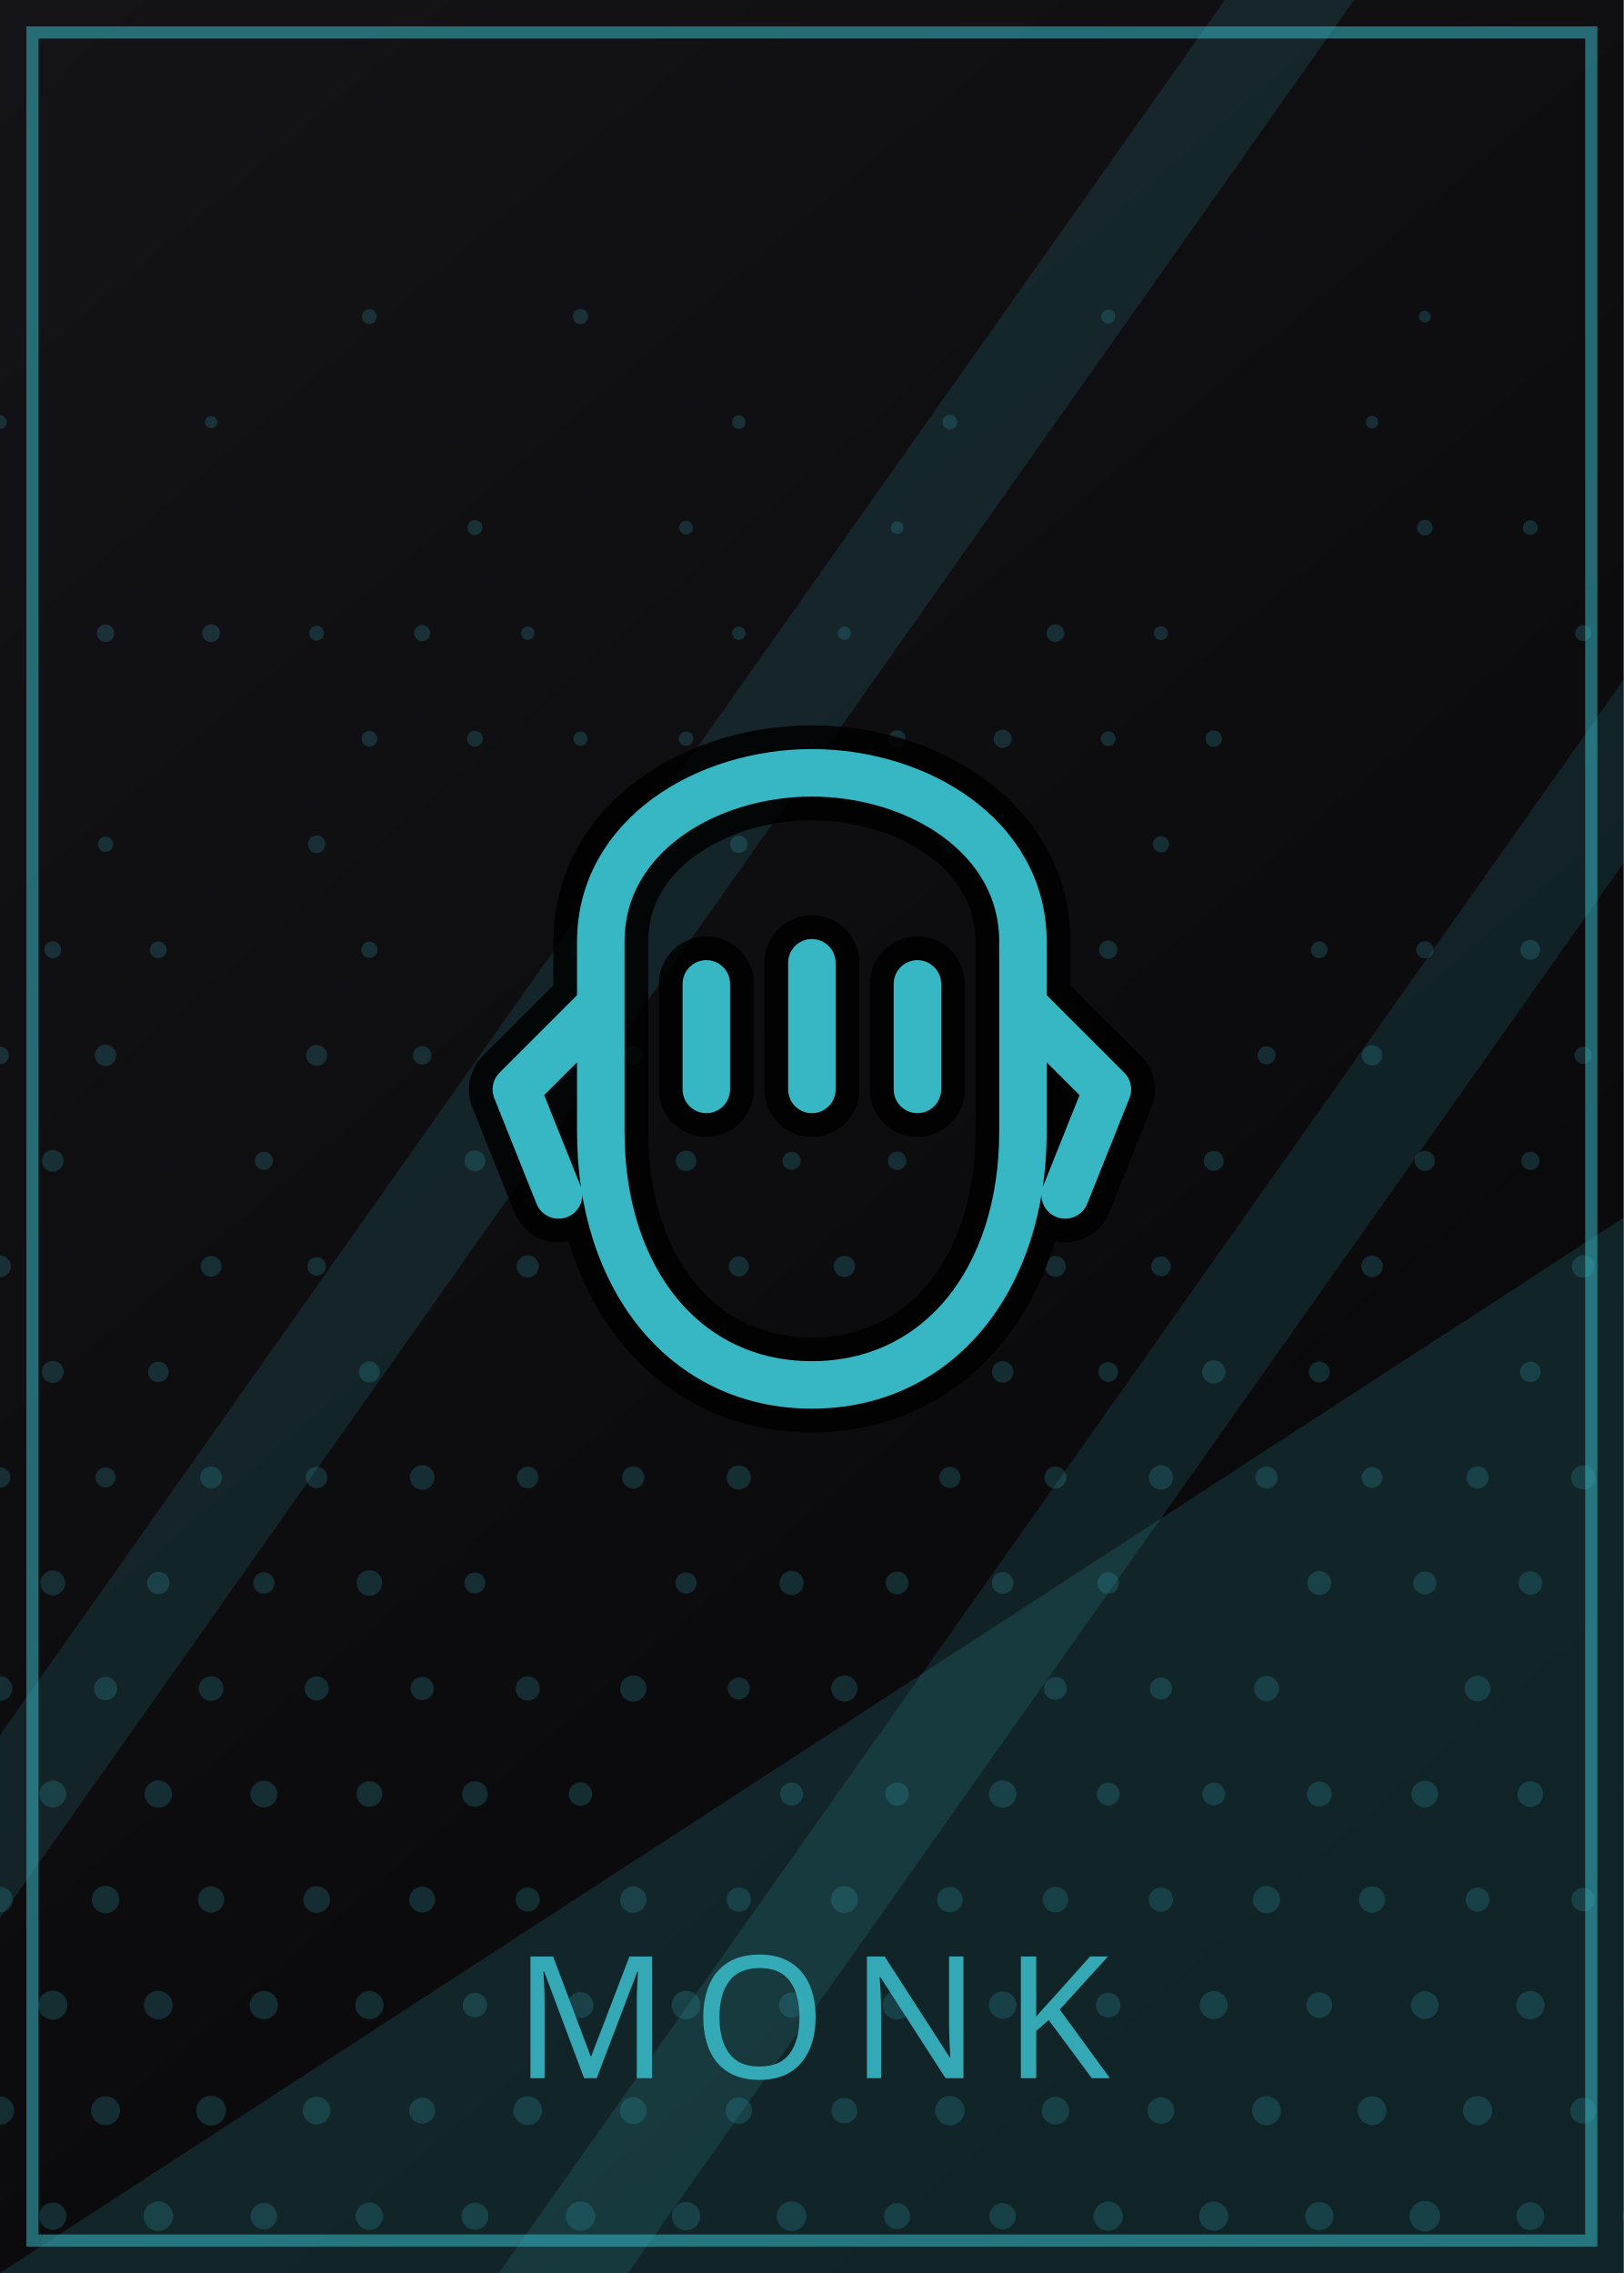
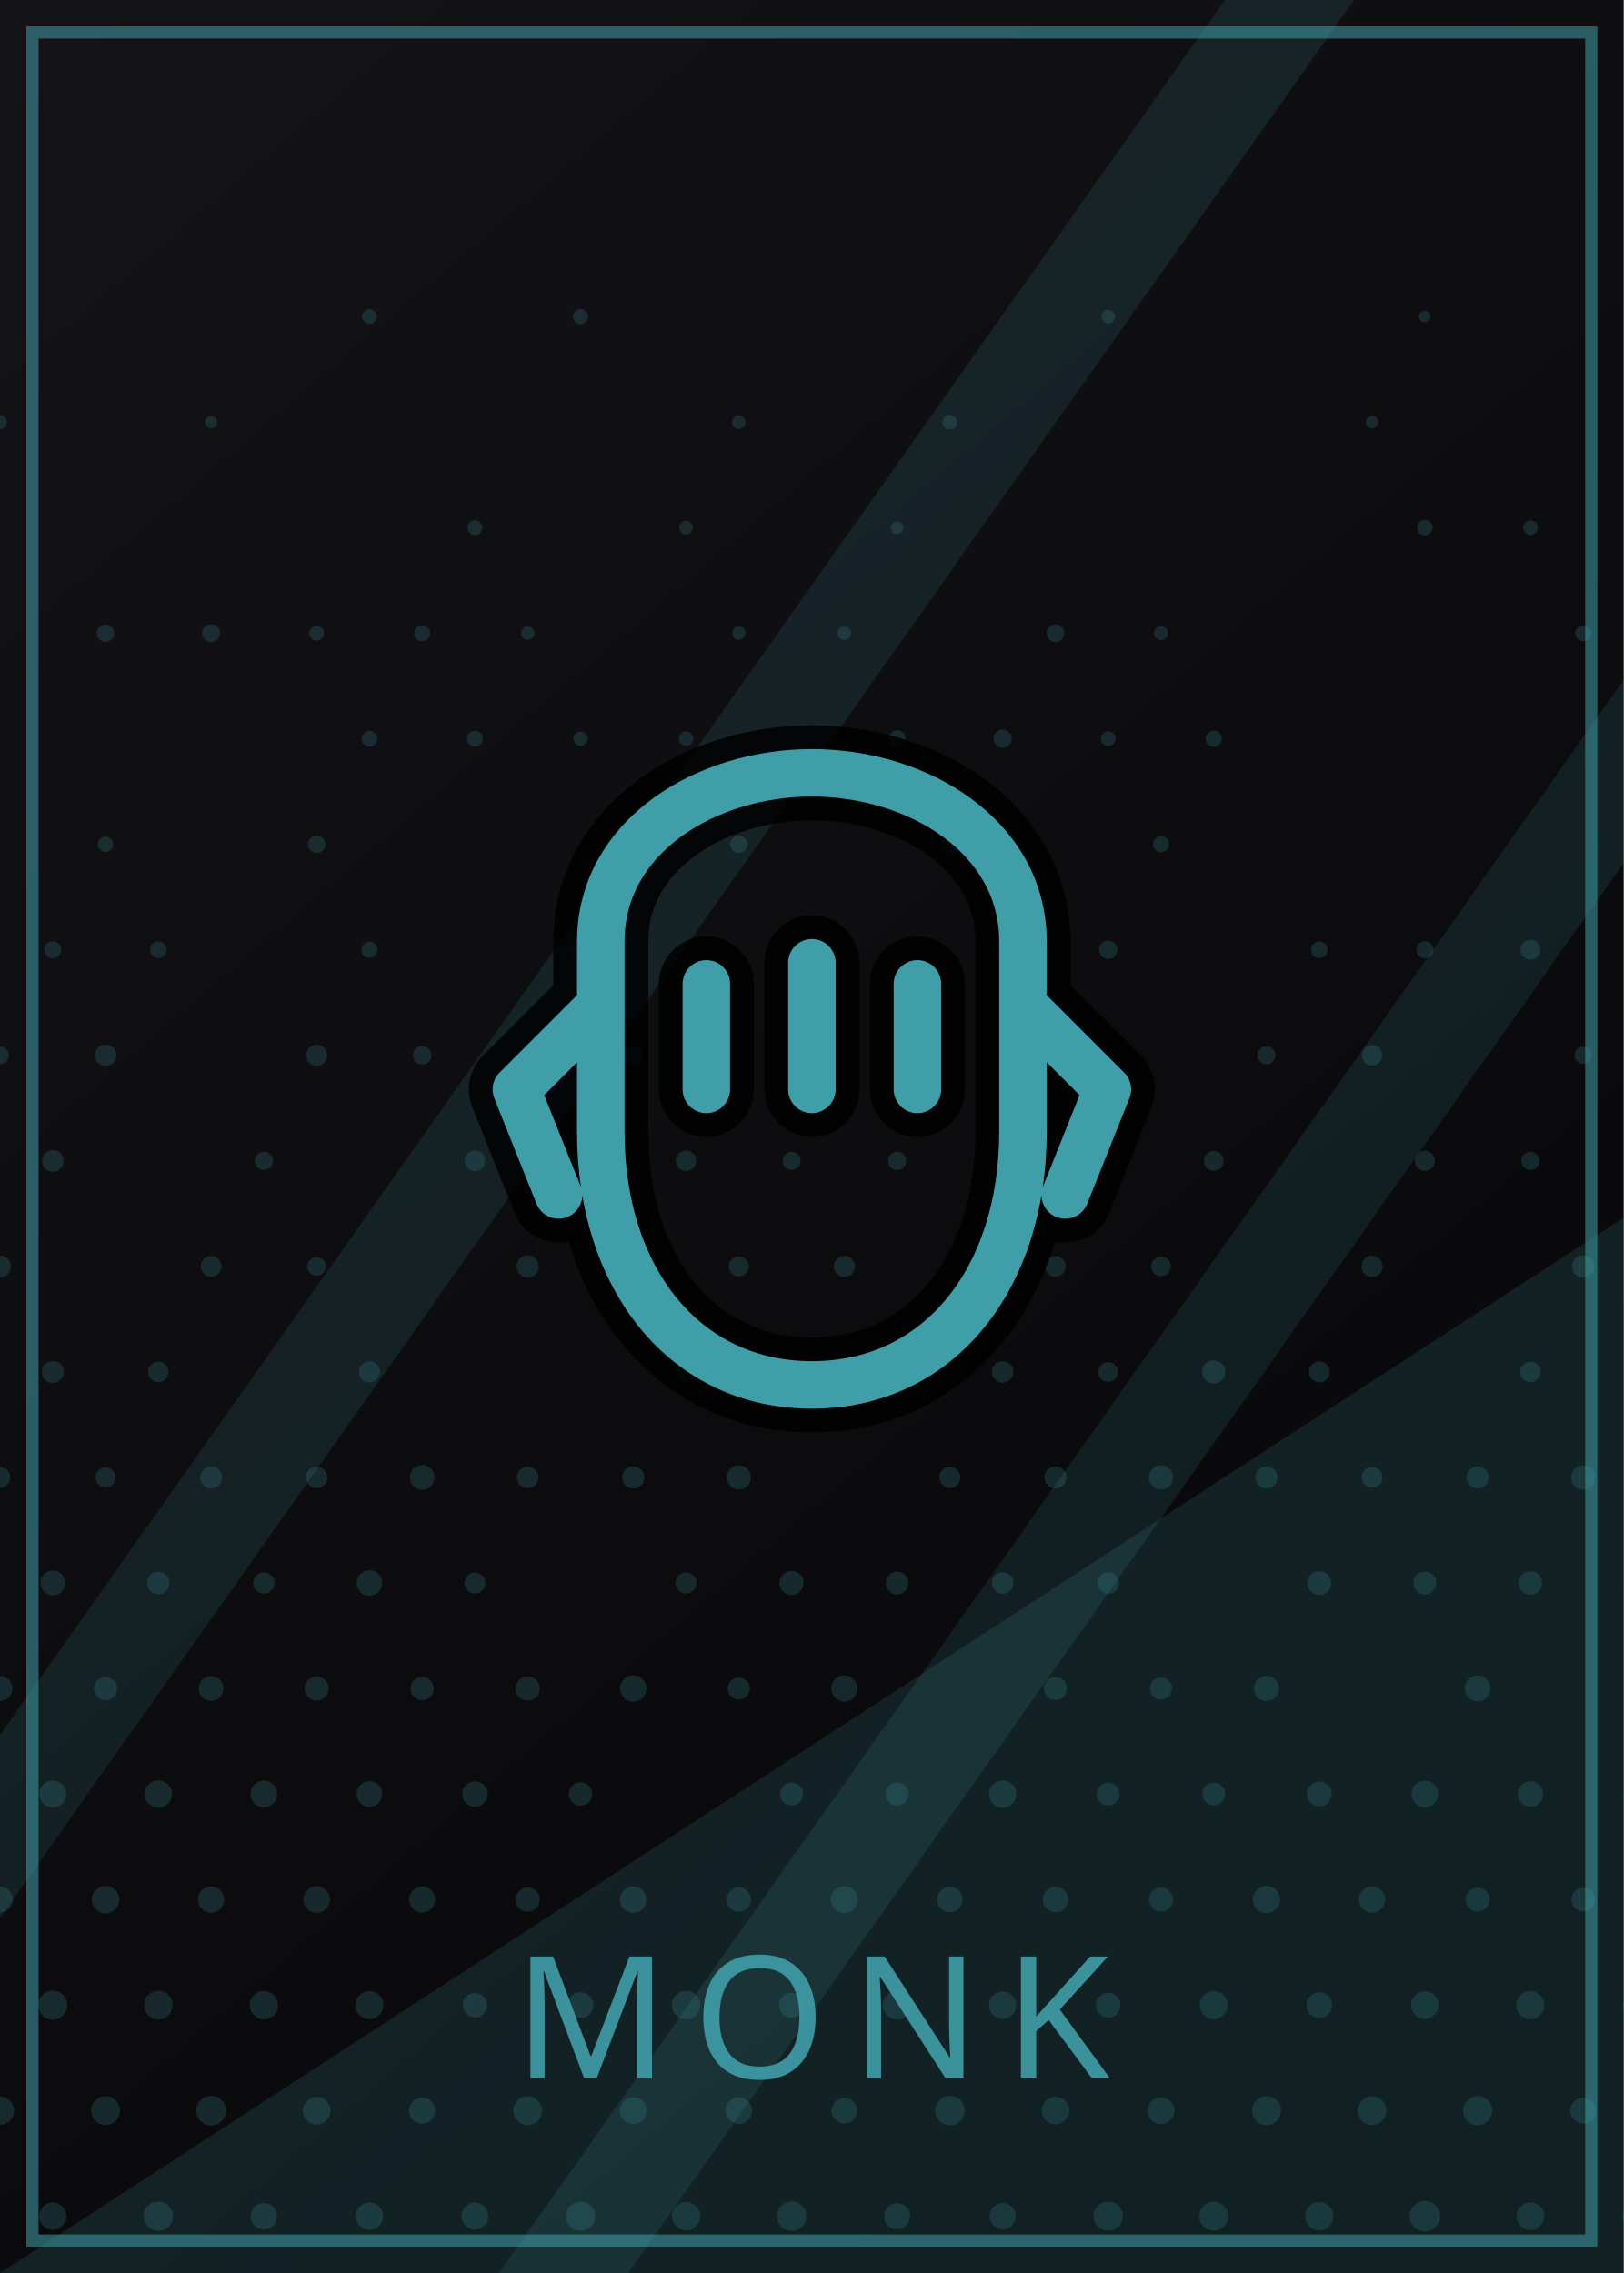
<svg xmlns="http://www.w3.org/2000/svg" viewBox="0 0 400 560" width="400" height="560" role="img" aria-label="monk portrait">
  <defs>
    <linearGradient id="bg" x1="0" y1="0" x2="0.6" y2="1">
      <stop offset="0" stop-color="#141317" />
      <stop offset="1" stop-color="#08080a" />
    </linearGradient>
    <clipPath id="frame">
      <rect x="0" y="0" width="400" height="560" />
    </clipPath>
  </defs>
  <g clip-path="url(#frame)">
    <rect width="400" height="560" fill="url(#bg)" />
-     <g fill="#37b6c4" opacity="0.20">
+     <g fill="#3f9ea8" opacity="0.20">
      <circle cx="91" cy="78" r="1.83" />
      <circle cx="143" cy="78" r="1.87" />
      <circle cx="273" cy="78" r="1.71" />
      <circle cx="351" cy="78" r="1.45" />
      <circle cx="0" cy="104" r="1.69" />
      <circle cx="52" cy="104" r="1.51" />
      <circle cx="182" cy="104" r="1.68" />
      <circle cx="234" cy="104" r="1.80" />
      <circle cx="338" cy="104" r="1.55" />
      <circle cx="117" cy="130" r="1.84" />
      <circle cx="169" cy="130" r="1.68" />
      <circle cx="221" cy="130" r="1.56" />
      <circle cx="351" cy="130" r="1.92" />
      <circle cx="377" cy="130" r="1.82" />
      <circle cx="26" cy="156" r="2.15" />
      <circle cx="52" cy="156" r="2.20" />
      <circle cx="78" cy="156" r="1.83" />
      <circle cx="104" cy="156" r="1.98" />
      <circle cx="130" cy="156" r="1.64" />
      <circle cx="182" cy="156" r="1.64" />
      <circle cx="208" cy="156" r="1.64" />
      <circle cx="260" cy="156" r="2.18" />
      <circle cx="286" cy="156" r="1.73" />
      <circle cx="390" cy="156" r="1.95" />
      <circle cx="91" cy="182" r="1.94" />
      <circle cx="117" cy="182" r="1.96" />
      <circle cx="143" cy="182" r="1.75" />
      <circle cx="169" cy="182" r="1.78" />
      <circle cx="221" cy="182" r="2.09" />
      <circle cx="247" cy="182" r="2.24" />
      <circle cx="273" cy="182" r="1.83" />
      <circle cx="299" cy="182" r="2.02" />
      <circle cx="403" cy="182" r="1.90" />
      <circle cx="26" cy="208" r="1.89" />
      <circle cx="78" cy="208" r="2.16" />
      <circle cx="182" cy="208" r="2.12" />
      <circle cx="234" cy="208" r="2.32" />
      <circle cx="286" cy="208" r="1.99" />
      <circle cx="13" cy="234" r="2.08" />
      <circle cx="39" cy="234" r="2.06" />
      <circle cx="91" cy="234" r="2.00" />
      <circle cx="143" cy="234" r="2.54" />
      <circle cx="247" cy="234" r="2.24" />
      <circle cx="273" cy="234" r="2.27" />
      <circle cx="325" cy="234" r="2.05" />
      <circle cx="351" cy="234" r="2.12" />
      <circle cx="377" cy="234" r="2.44" />
      <circle cx="403" cy="234" r="2.51" />
      <circle cx="0" cy="260" r="2.19" />
      <circle cx="26" cy="260" r="2.64" />
      <circle cx="78" cy="260" r="2.59" />
      <circle cx="104" cy="260" r="2.28" />
      <circle cx="156" cy="260" r="2.38" />
      <circle cx="260" cy="260" r="2.49" />
      <circle cx="312" cy="260" r="2.22" />
      <circle cx="338" cy="260" r="2.52" />
      <circle cx="390" cy="260" r="2.12" />
      <circle cx="13" cy="286" r="2.67" />
      <circle cx="65" cy="286" r="2.24" />
      <circle cx="117" cy="286" r="2.56" />
      <circle cx="143" cy="286" r="2.66" />
      <circle cx="169" cy="286" r="2.52" />
      <circle cx="195" cy="286" r="2.23" />
      <circle cx="221" cy="286" r="2.27" />
      <circle cx="299" cy="286" r="2.46" />
      <circle cx="351" cy="286" r="2.48" />
      <circle cx="377" cy="286" r="2.24" />
      <circle cx="403" cy="286" r="2.46" />
      <circle cx="0" cy="312" r="2.68" />
      <circle cx="52" cy="312" r="2.56" />
      <circle cx="78" cy="312" r="2.28" />
      <circle cx="130" cy="312" r="2.73" />
      <circle cx="156" cy="312" r="2.63" />
      <circle cx="182" cy="312" r="2.47" />
      <circle cx="208" cy="312" r="2.62" />
      <circle cx="260" cy="312" r="2.56" />
      <circle cx="286" cy="312" r="2.43" />
      <circle cx="338" cy="312" r="2.64" />
      <circle cx="390" cy="312" r="2.77" />
      <circle cx="13" cy="338" r="2.71" />
      <circle cx="39" cy="338" r="2.52" />
      <circle cx="91" cy="338" r="2.59" />
      <circle cx="169" cy="338" r="2.43" />
      <circle cx="195" cy="338" r="2.81" />
      <circle cx="247" cy="338" r="2.65" />
      <circle cx="273" cy="338" r="2.43" />
      <circle cx="299" cy="338" r="2.86" />
      <circle cx="325" cy="338" r="2.57" />
      <circle cx="377" cy="338" r="2.52" />
      <circle cx="403" cy="338" r="2.74" />
      <circle cx="0" cy="364" r="2.53" />
      <circle cx="26" cy="364" r="2.47" />
      <circle cx="52" cy="364" r="2.69" />
      <circle cx="78" cy="364" r="2.65" />
      <circle cx="104" cy="364" r="3.04" />
      <circle cx="130" cy="364" r="2.66" />
      <circle cx="156" cy="364" r="2.74" />
      <circle cx="182" cy="364" r="2.98" />
      <circle cx="234" cy="364" r="2.61" />
      <circle cx="260" cy="364" r="2.71" />
      <circle cx="286" cy="364" r="2.99" />
      <circle cx="312" cy="364" r="2.71" />
      <circle cx="338" cy="364" r="2.56" />
      <circle cx="364" cy="364" r="2.73" />
      <circle cx="390" cy="364" r="2.98" />
      <circle cx="13" cy="390" r="3.07" />
      <circle cx="39" cy="390" r="2.76" />
      <circle cx="65" cy="390" r="2.62" />
      <circle cx="91" cy="390" r="3.15" />
      <circle cx="117" cy="390" r="2.59" />
      <circle cx="169" cy="390" r="2.61" />
      <circle cx="195" cy="390" r="2.98" />
      <circle cx="221" cy="390" r="2.80" />
      <circle cx="247" cy="390" r="2.67" />
      <circle cx="273" cy="390" r="2.65" />
      <circle cx="325" cy="390" r="2.94" />
      <circle cx="351" cy="390" r="2.83" />
      <circle cx="377" cy="390" r="2.90" />
      <circle cx="403" cy="390" r="2.83" />
      <circle cx="0" cy="416" r="3.05" />
      <circle cx="26" cy="416" r="2.87" />
      <circle cx="52" cy="416" r="3.05" />
      <circle cx="78" cy="416" r="2.97" />
      <circle cx="104" cy="416" r="2.87" />
      <circle cx="130" cy="416" r="3.00" />
      <circle cx="156" cy="416" r="3.25" />
      <circle cx="182" cy="416" r="2.72" />
      <circle cx="208" cy="416" r="3.23" />
      <circle cx="260" cy="416" r="2.82" />
      <circle cx="286" cy="416" r="2.72" />
      <circle cx="312" cy="416" r="3.10" />
      <circle cx="364" cy="416" r="3.17" />
      <circle cx="13" cy="442" r="3.32" />
      <circle cx="39" cy="442" r="3.37" />
      <circle cx="65" cy="442" r="3.31" />
      <circle cx="91" cy="442" r="3.17" />
      <circle cx="117" cy="442" r="3.15" />
      <circle cx="143" cy="442" r="2.89" />
      <circle cx="195" cy="442" r="2.83" />
      <circle cx="221" cy="442" r="2.86" />
      <circle cx="247" cy="442" r="3.36" />
      <circle cx="273" cy="442" r="2.82" />
      <circle cx="299" cy="442" r="2.81" />
      <circle cx="325" cy="442" r="3.06" />
      <circle cx="351" cy="442" r="3.29" />
      <circle cx="377" cy="442" r="3.16" />
      <circle cx="403" cy="442" r="3.06" />
      <circle cx="0" cy="468" r="3.17" />
      <circle cx="26" cy="468" r="3.39" />
      <circle cx="52" cy="468" r="3.24" />
      <circle cx="78" cy="468" r="3.29" />
      <circle cx="104" cy="468" r="3.20" />
      <circle cx="130" cy="468" r="2.98" />
      <circle cx="156" cy="468" r="3.25" />
      <circle cx="182" cy="468" r="2.99" />
      <circle cx="208" cy="468" r="3.31" />
      <circle cx="234" cy="468" r="3.14" />
      <circle cx="260" cy="468" r="3.15" />
      <circle cx="286" cy="468" r="2.98" />
      <circle cx="312" cy="468" r="3.35" />
      <circle cx="338" cy="468" r="3.25" />
      <circle cx="364" cy="468" r="2.95" />
      <circle cx="390" cy="468" r="2.89" />
      <circle cx="13" cy="494" r="3.58" />
      <circle cx="39" cy="494" r="3.53" />
      <circle cx="65" cy="494" r="3.49" />
      <circle cx="91" cy="494" r="3.47" />
      <circle cx="117" cy="494" r="3.01" />
      <circle cx="143" cy="494" r="3.18" />
      <circle cx="169" cy="494" r="3.52" />
      <circle cx="195" cy="494" r="3.09" />
      <circle cx="221" cy="494" r="3.55" />
      <circle cx="247" cy="494" r="3.37" />
      <circle cx="273" cy="494" r="3.04" />
      <circle cx="299" cy="494" r="3.45" />
      <circle cx="325" cy="494" r="3.18" />
      <circle cx="351" cy="494" r="3.41" />
      <circle cx="377" cy="494" r="3.47" />
      <circle cx="403" cy="494" r="3.14" />
      <circle cx="0" cy="520" r="3.48" />
      <circle cx="26" cy="520" r="3.56" />
      <circle cx="52" cy="520" r="3.67" />
      <circle cx="78" cy="520" r="3.41" />
      <circle cx="104" cy="520" r="3.20" />
      <circle cx="130" cy="520" r="3.53" />
      <circle cx="156" cy="520" r="3.31" />
      <circle cx="182" cy="520" r="3.27" />
      <circle cx="208" cy="520" r="3.16" />
      <circle cx="234" cy="520" r="3.62" />
      <circle cx="260" cy="520" r="3.40" />
      <circle cx="286" cy="520" r="3.30" />
      <circle cx="312" cy="520" r="3.57" />
      <circle cx="338" cy="520" r="3.54" />
      <circle cx="364" cy="520" r="3.59" />
      <circle cx="390" cy="520" r="3.19" />
      <circle cx="13" cy="546" r="3.37" />
      <circle cx="39" cy="546" r="3.62" />
      <circle cx="65" cy="546" r="3.25" />
      <circle cx="91" cy="546" r="3.36" />
      <circle cx="117" cy="546" r="3.31" />
      <circle cx="143" cy="546" r="3.61" />
      <circle cx="169" cy="546" r="3.49" />
      <circle cx="195" cy="546" r="3.64" />
      <circle cx="221" cy="546" r="3.21" />
      <circle cx="247" cy="546" r="3.24" />
      <circle cx="273" cy="546" r="3.61" />
      <circle cx="299" cy="546" r="3.58" />
      <circle cx="325" cy="546" r="3.49" />
      <circle cx="351" cy="546" r="3.75" />
      <circle cx="377" cy="546" r="3.42" />
      <circle cx="403" cy="546" r="3.30" />
    </g>
-     <g stroke="#37b6c4" stroke-width="26" opacity="0.14">
+     <g stroke="#3f9ea8" stroke-width="26" opacity="0.14">
      <path d="M-120 620 L360 -60" />
      <path d="M40 700 L520 20" />
    </g>
-     <path d="M0 560 L400 300 L400 560 Z" fill="#37b6c4" opacity="0.16" />
+     <path d="M0 560 L400 300 L400 560 Z" fill="#3f9ea8" opacity="0.16" />
    <g transform="translate(200 258) scale(2.6) translate(-50 -50)">
      <g fill="none" stroke="#000" stroke-width="9" stroke-linecap="round" stroke-linejoin="round" opacity="0.85">
        <path d="M30 40 C30 30 40 24 50 24 C60 24 70 30 70 40 L70 58 C70 72 62 82 50 82 C38 82 30 72 30 58 Z M30 46 L22 54 L26 64 M70 46 L78 54 L74 64 M40 44 L40 54 M50 42 L50 54 M60 44 L60 54" />
      </g>
-       <g fill="none" stroke="#37b6c4" stroke-width="4.5" stroke-linecap="round" stroke-linejoin="round">
+       <g fill="none" stroke="#3f9ea8" stroke-width="4.5" stroke-linecap="round" stroke-linejoin="round">
        <path d="M30 40 C30 30 40 24 50 24 C60 24 70 30 70 40 L70 58 C70 72 62 82 50 82 C38 82 30 72 30 58 Z M30 46 L22 54 L26 64 M70 46 L78 54 L74 64 M40 44 L40 54 M50 42 L50 54 M60 44 L60 54" />
      </g>
    </g>
-     <rect x="8" y="8" width="384" height="544" fill="none" stroke="#37b6c4" stroke-width="3" opacity="0.55" />
-     <text x="200" y="512" text-anchor="middle" font-family="Impact, 'Arial Black', sans-serif" font-size="42" letter-spacing="6" fill="#37b6c4" opacity="0.9">MONK</text>
+     <rect x="8" y="8" width="384" height="544" fill="none" stroke="#3f9ea8" stroke-width="3" opacity="0.55" />
+     <text x="200" y="512" text-anchor="middle" font-family="Impact, 'Arial Black', sans-serif" font-size="42" letter-spacing="6" fill="#3f9ea8" opacity="0.9">MONK</text>
  </g>
</svg>
